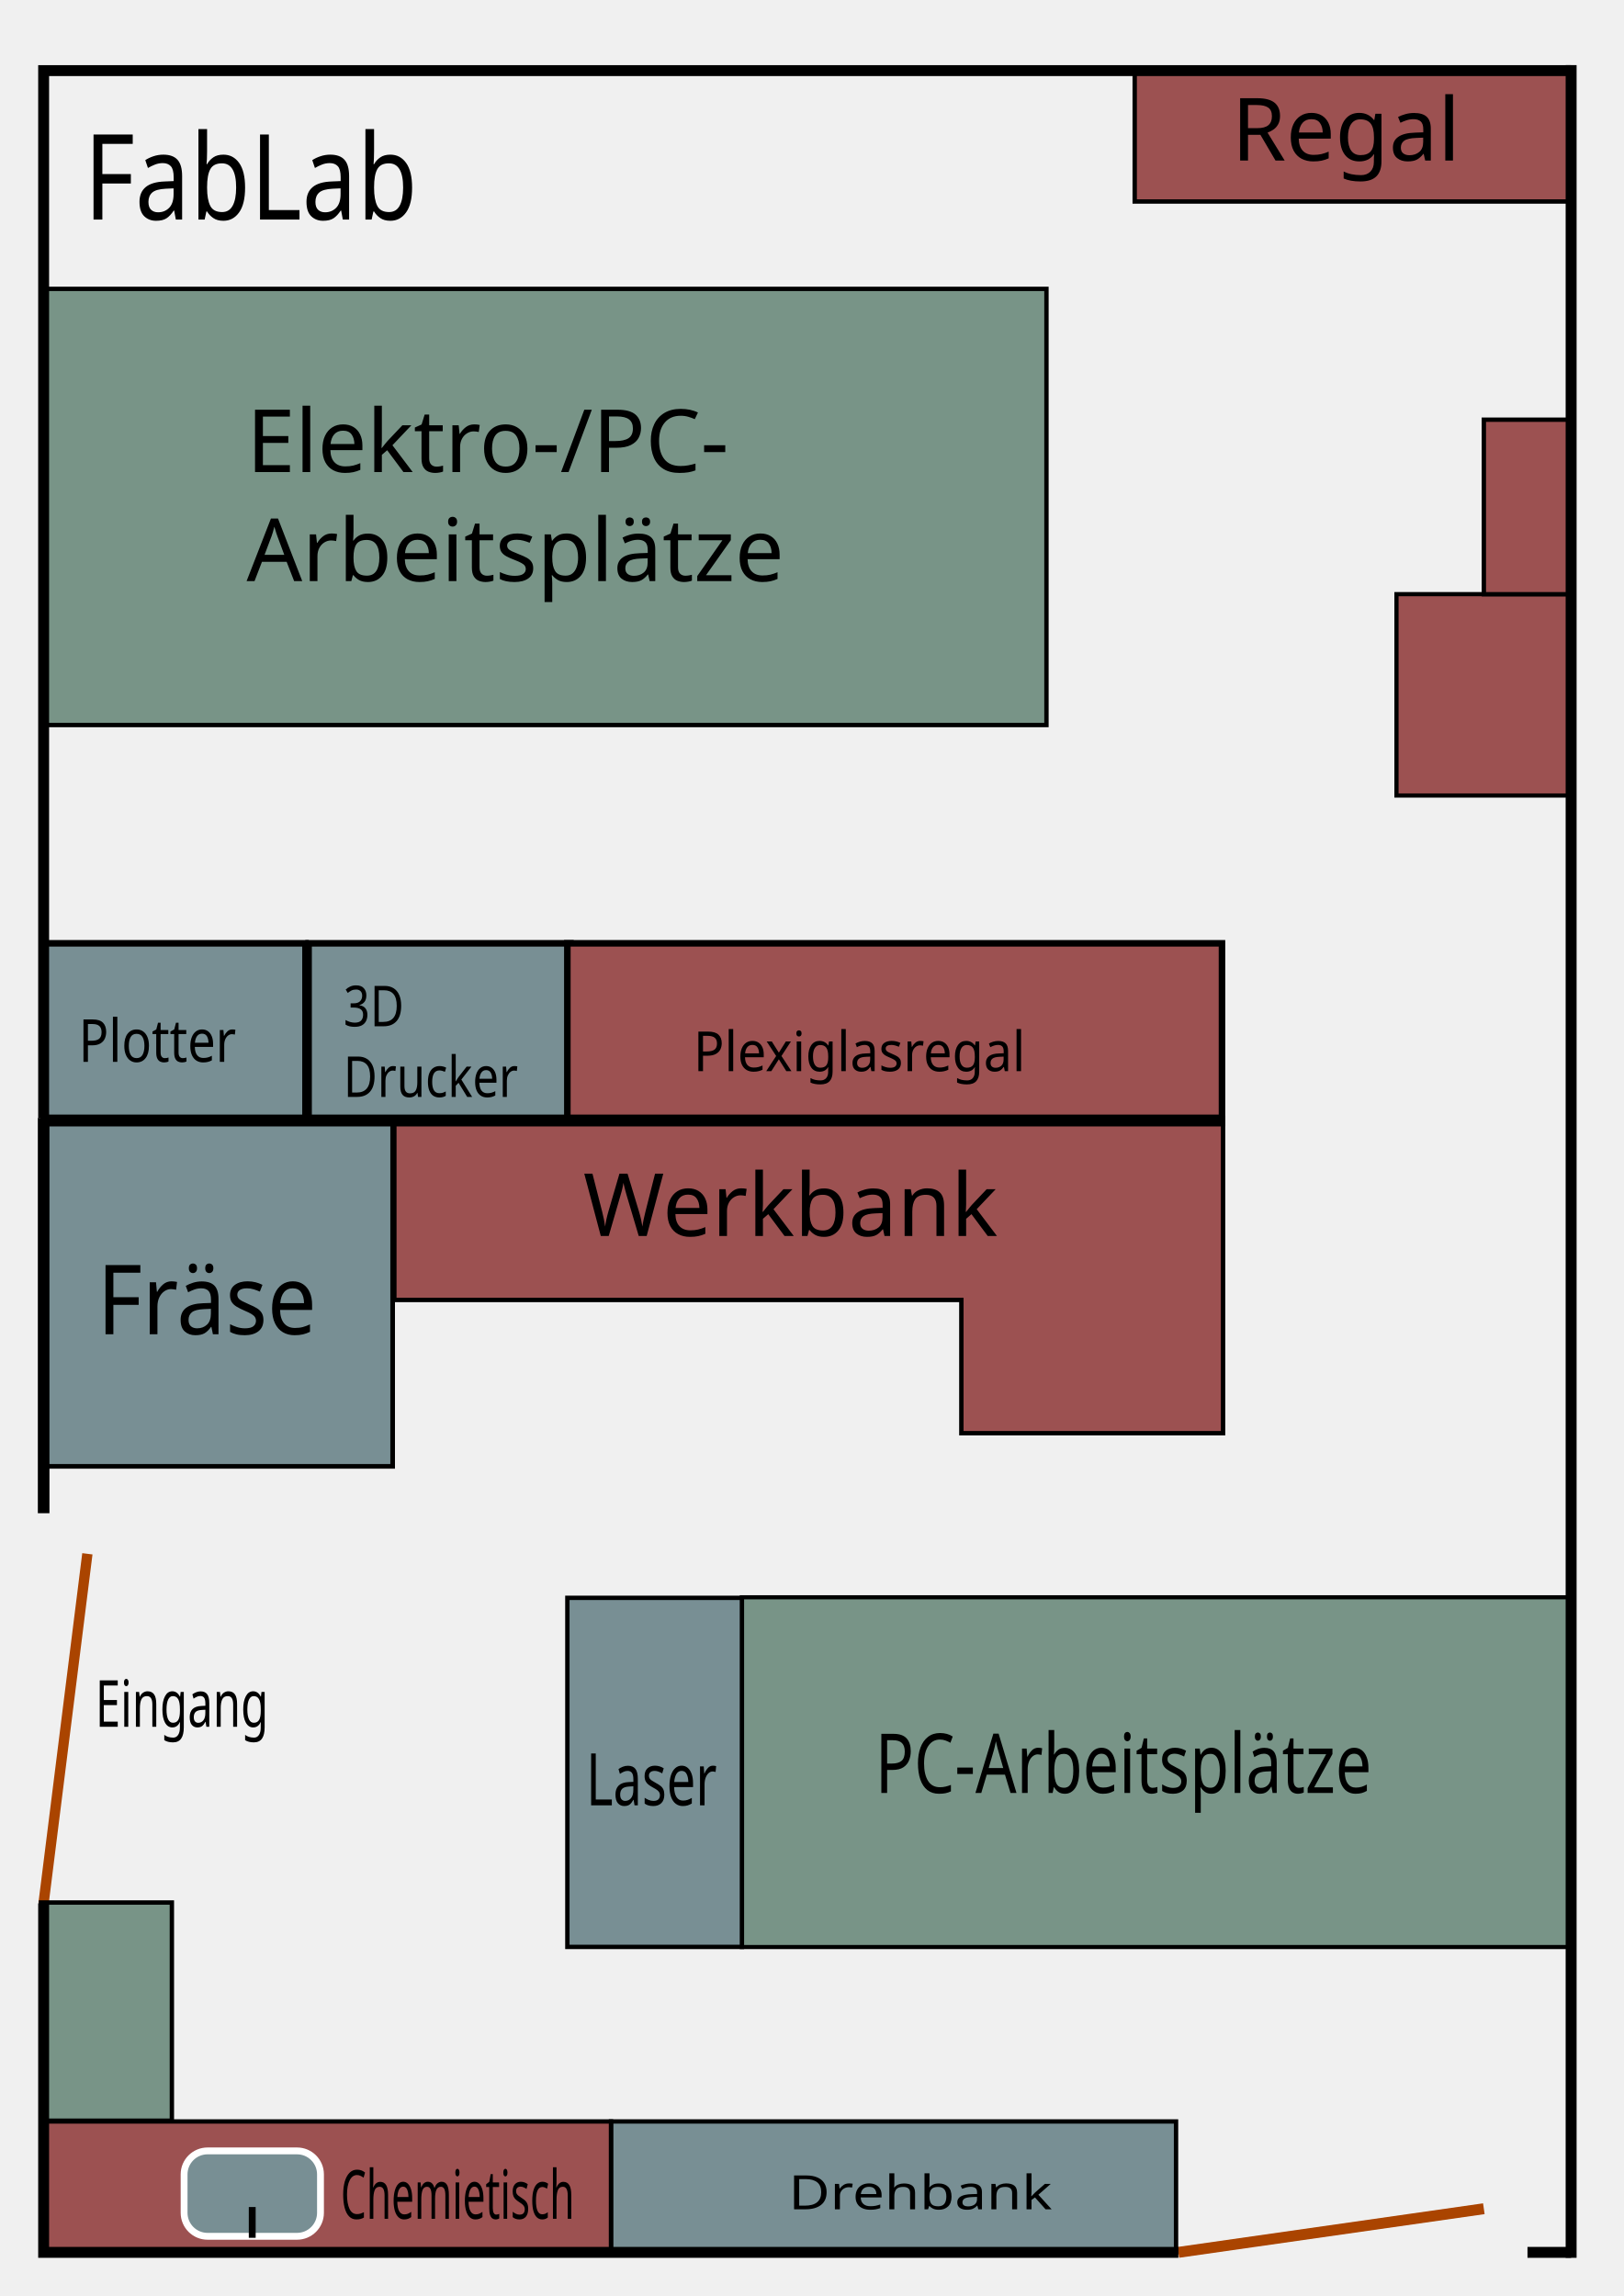
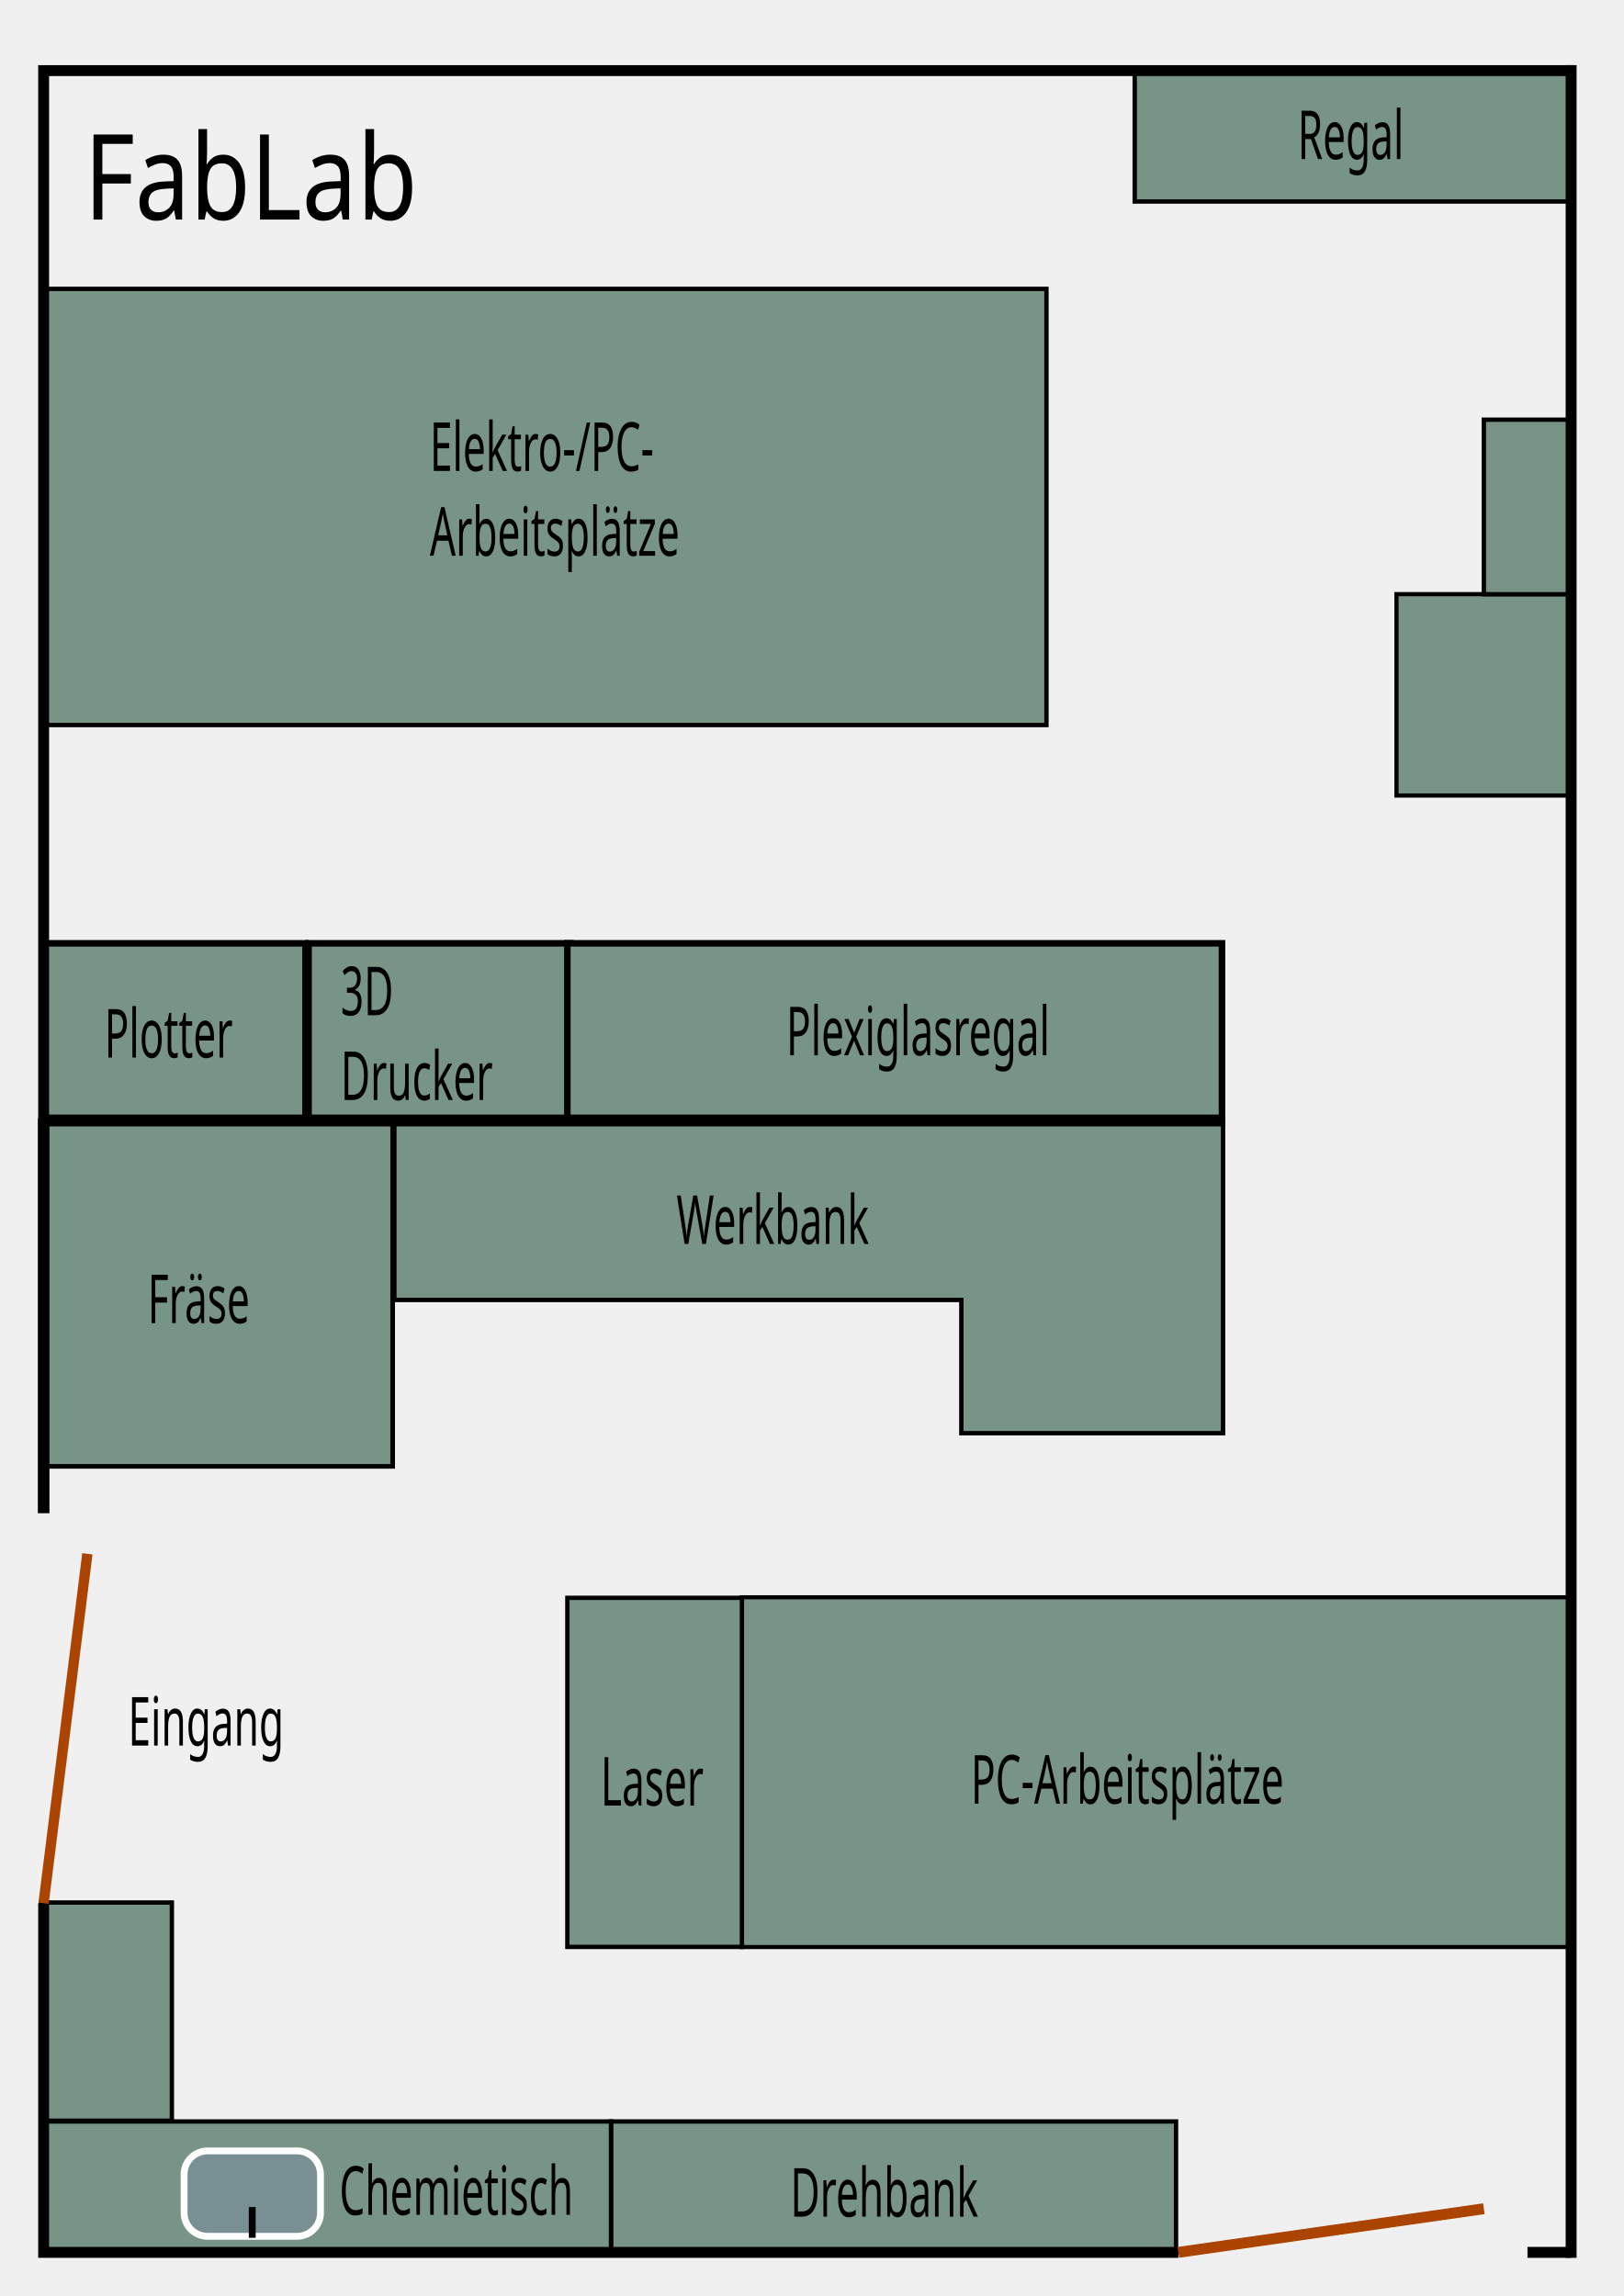
<svg xmlns="http://www.w3.org/2000/svg" xmlns:ns1="http://www.openswatchbook.org/uri/2009/osb" width="210mm" height="297mm" viewBox="0 0 744.094 1052.362" id="svg2" version="1.1">
  <defs id="defs4">
    <linearGradient id="linearGradient5711" ns1:paint="solid">
      <stop style="stop-color:#000000;stop-opacity:1;" offset="0" id="stop5713" />
    </linearGradient>
  </defs>
-   <g id="layer1">
-     <path style="fill:#aa4400;fill-rule:evenodd;stroke:#aa4400;stroke-width:4.726;stroke-linecap:butt;stroke-linejoin:miter;stroke-miterlimit:4;stroke-dasharray:none;stroke-opacity:1" d="M 19.961,872.347 40.039,712.177" id="path4174" />
-     <path style="fill:none;fill-rule:evenodd;stroke:#aa4400;stroke-width:5;stroke-linecap:butt;stroke-linejoin:miter;stroke-opacity:1;stroke-miterlimit:4;stroke-dasharray:none" d="m 540,1032.362 140,-20" id="path4176" />
-     <path style="fill:none;fill-rule:evenodd;stroke:#000000;stroke-width:5;stroke-linecap:butt;stroke-linejoin:miter;stroke-opacity:1;stroke-miterlimit:4;stroke-dasharray:none" d="m 700,1032.362 20,0" id="path4178" />
-     <rect style="opacity:1;fill:#788f94;stroke:#000000;stroke-width:3;stroke-miterlimit:4;stroke-dasharray:none;stroke-opacity:1;fill-opacity:1" id="rect4180" width="120" height="80" x="20" y="432.362" />
-     <rect style="opacity:1;fill:#788f94;stroke:#000000;stroke-width:3;stroke-miterlimit:4;stroke-dasharray:none;stroke-opacity:1;fill-opacity:1" id="rect4182" width="120" height="80" x="141.414" y="432.362" />
-     <rect style="opacity:1;fill:#9c5151;stroke:#000000;stroke-width:3;stroke-miterlimit:4;stroke-dasharray:none;stroke-opacity:1;fill-opacity:1" id="rect4184" width="300" height="80" x="260" y="432.362" />
-     <text xml:space="preserve" style="font-style:normal;font-weight:normal;font-size:24.378px;line-height:125%;font-family:sans-serif;letter-spacing:0px;word-spacing:0px;fill:#000000;fill-opacity:1;stroke:none;stroke-width:2;stroke-linecap:butt;stroke-linejoin:miter;stroke-miterlimit:4;stroke-dasharray:none;stroke-opacity:1" x="330.934" y="471.455" id="text4186" transform="scale(0.9602761,1.041367)">
-       <tspan id="tspan4188" x="330.934" y="471.455">Plexiglasregal</tspan>
-     </text>
-     <text xml:space="preserve" style="font-style:normal;font-weight:normal;font-size:24.904px;line-height:125%;font-family:sans-serif;letter-spacing:0px;word-spacing:0px;fill:#000000;fill-opacity:1;stroke:none;stroke-width:1px;stroke-linecap:butt;stroke-linejoin:miter;stroke-opacity:1" x="39.367" y="445.458" id="text4190" transform="scale(0.9152887,1.092551)">
-       <tspan x="39.367" y="445.458" id="tspan4194">Plotter</tspan>
-     </text>
-     <text xml:space="preserve" style="font-style:normal;font-weight:normal;font-size:23.503px;line-height:125%;font-family:sans-serif;letter-spacing:0px;word-spacing:0px;fill:#000000;fill-opacity:1;stroke:none;stroke-width:1px;stroke-linecap:butt;stroke-linejoin:miter;stroke-opacity:1" x="173.448" y="426.811" id="text4198" transform="scale(0.9073658,1.102091)">
-       <tspan id="tspan4200" x="173.448" y="426.811">3D</tspan>
-       <tspan x="173.448" y="456.19" id="tspan4202">Drucker</tspan>
-     </text>
-     <text xml:space="preserve" style="font-style:normal;font-weight:normal;font-size:49.585px;line-height:125%;font-family:sans-serif;letter-spacing:0px;word-spacing:0px;fill:#000000;fill-opacity:1;stroke:none;stroke-width:1px;stroke-linecap:butt;stroke-linejoin:miter;stroke-opacity:1" x="42.404" y="91.365" id="text4204" transform="scale(0.9078333,1.101524)">
-       <tspan id="tspan4206" x="42.404" y="91.365">FabLab</tspan>
-     </text>
-     <rect style="opacity:1;fill:#9c5151;stroke:#000000;stroke-width:2;stroke-miterlimit:4;stroke-dasharray:none;stroke-opacity:1;fill-opacity:1" id="Regal" width="200" height="60" x="520" y="32.362" />
-     <text xml:space="preserve" style="font-style:normal;font-weight:normal;font-size:40px;line-height:125%;font-family:sans-serif;letter-spacing:0px;word-spacing:0px;fill:#000000;fill-opacity:1;stroke:none;stroke-width:1px;stroke-linecap:butt;stroke-linejoin:miter;stroke-opacity:1;" x="564.444" y="73.575" id="text4210">
-       <tspan id="tspan4212" x="564.444" y="73.575">Regal</tspan>
-     </text>
-     <rect style="opacity:1;fill:#788f94;fill-opacity:1;stroke:#000000;stroke-width:2.123;stroke-miterlimit:4;stroke-dasharray:none;stroke-opacity:1" id="rect4214" width="159.877" height="157.934" x="20.062" y="514.165" />
-     <text xml:space="preserve" style="font-style:normal;font-weight:normal;font-size:42.135px;line-height:125%;font-family:sans-serif;letter-spacing:0px;word-spacing:0px;fill:#000000;fill-opacity:1;stroke:none;stroke-width:1px;stroke-linecap:butt;stroke-linejoin:miter;stroke-opacity:1" x="46.886" y="580.166" id="text4220" transform="scale(0.9486899,1.054085)">
-       <tspan id="tspan4222" x="46.886" y="580.166">Fräse</tspan>
-     </text>
-     <path style="opacity:1;fill:#9c5151;fill-opacity:1;fill-rule:evenodd;stroke:#000000;stroke-width:2.017;stroke-linecap:butt;stroke-linejoin:miter;stroke-miterlimit:4;stroke-dasharray:none;stroke-opacity:1" d="m 180.716,514.412 379.775,0 0,142.484 -119.929,0 0,-61.065 -259.846,0 z" id="Werkbank" />
-     <text xml:space="preserve" style="font-style:normal;font-weight:normal;font-size:40px;line-height:125%;font-family:sans-serif;letter-spacing:0px;word-spacing:0px;fill:#000000;fill-opacity:1;stroke:none;stroke-width:1px;stroke-linecap:butt;stroke-linejoin:miter;stroke-opacity:1" x="267.272" y="566.504" id="text4251">
-       <tspan id="tspan4253" x="267.272" y="566.504">Werkbank</tspan>
-     </text>
-     <rect style="opacity:1;fill:#788f94;fill-opacity:1;stroke:#000000;stroke-width:1.996;stroke-miterlimit:4;stroke-dasharray:none;stroke-opacity:1" id="Drehbanktisch" width="258.944" height="60.004" x="279.998" y="972.36" />
-     <rect style="opacity:1;fill:#9c5151;fill-opacity:1;stroke:#000000;stroke-width:2;stroke-miterlimit:4;stroke-dasharray:none;stroke-opacity:1" id="Chemietisch" width="260" height="60" x="20" y="972.362" />
+   <g id="layer1" style="display:inline">
+     <rect style="opacity:1;fill:#789487;fill-opacity:1;stroke:#000000;stroke-width:3;stroke-miterlimit:4;stroke-dasharray:none;stroke-opacity:1" id="rect4180" width="120" height="80" x="20" y="432.362" />
+     <rect style="opacity:1;fill:#789487;fill-opacity:1;stroke:#000000;stroke-width:3;stroke-miterlimit:4;stroke-dasharray:none;stroke-opacity:1" id="rect4182" width="120" height="80" x="141.414" y="432.362" />
+     <rect style="opacity:1;fill:#789487;fill-opacity:1;stroke:#000000;stroke-width:3;stroke-miterlimit:4;stroke-dasharray:none;stroke-opacity:1" id="rect4184" width="300" height="80" x="260" y="432.362" />
+     <rect style="opacity:1;fill:#789487;fill-opacity:1;stroke:#000000;stroke-width:2;stroke-miterlimit:4;stroke-dasharray:none;stroke-opacity:1" id="Regal" width="200" height="60" x="520" y="32.362" />
+     <rect style="opacity:1;fill:#789487;fill-opacity:1;stroke:#000000;stroke-width:2.123;stroke-miterlimit:4;stroke-dasharray:none;stroke-opacity:1" id="rect4214" width="159.877" height="157.934" x="20.062" y="514.165" />
+     <path style="opacity:1;fill:#789487;fill-opacity:1;fill-rule:evenodd;stroke:#000000;stroke-width:2.017;stroke-linecap:butt;stroke-linejoin:miter;stroke-miterlimit:4;stroke-dasharray:none;stroke-opacity:1" d="m 180.716,514.412 379.775,0 0,142.484 -119.929,0 0,-61.065 -259.846,0 z" id="Werkbank" />
+     <rect style="opacity:1;fill:#789487;fill-opacity:1;stroke:#000000;stroke-width:1.996;stroke-miterlimit:4;stroke-dasharray:none;stroke-opacity:1" id="Drehbanktisch" width="258.944" height="60.004" x="279.998" y="972.36" />
+     <rect style="opacity:1;fill:#789487;fill-opacity:1;stroke:#000000;stroke-width:2;stroke-miterlimit:4;stroke-dasharray:none;stroke-opacity:1" id="Chemietisch" width="260" height="60" x="20" y="972.362" />
    <rect style="opacity:1;fill:#789487;fill-opacity:1;stroke:#000000;stroke-width:2;stroke-miterlimit:4;stroke-dasharray:none;stroke-opacity:1" id="rect4259" width="60" height="100" x="18.763" y="872.009" />
-     <text xml:space="preserve" style="font-style:normal;font-weight:normal;font-size:23.799px;line-height:125%;font-family:sans-serif;letter-spacing:0px;word-spacing:0px;fill:#000000;fill-opacity:1;stroke:none;stroke-width:1px;stroke-linecap:butt;stroke-linejoin:miter;stroke-opacity:1" x="329.906" y="1109.19" id="text4264" transform="scale(1.095365,0.9129374)">
-       <tspan id="tspan4266" x="329.906" y="1109.19">Drehbank</tspan>
-     </text>
-     <text xml:space="preserve" style="font-style:normal;font-weight:normal;font-size:24.035px;line-height:125%;font-family:sans-serif;letter-spacing:0px;word-spacing:0px;fill:#000000;fill-opacity:1;stroke:none;stroke-width:1px;stroke-linecap:butt;stroke-linejoin:miter;stroke-opacity:1" x="201.921" y="786.331" id="text4268" transform="scale(0.7732069,1.293315)">
-       <tspan id="tspan4270" x="201.921" y="786.331">Chemietisch</tspan>
-     </text>
    <g id="g5737">
      <rect ry="10.756" y="985.856" x="84.363" height="39.141" width="62.506" id="rect4272" style="opacity:1;fill:#788f94;fill-opacity:1;stroke:#ffffff;stroke-width:3.141;stroke-linecap:butt;stroke-linejoin:round;stroke-miterlimit:4;stroke-dasharray:none;stroke-opacity:1" />
      <rect rx="0" ry="6.395" y="1012.24" x="114.675" height="12.79" width="1.827" id="rect5731" style="opacity:1;fill:#000000;fill-opacity:1;stroke:#000000;stroke-width:1.316;stroke-linecap:butt;stroke-linejoin:miter;stroke-miterlimit:4;stroke-dasharray:none;stroke-opacity:1" />
    </g>
    <rect style="opacity:1;fill:#789487;fill-opacity:1;fill-rule:nonzero;stroke:#000000;stroke-width:2;stroke-linecap:butt;stroke-linejoin:miter;stroke-miterlimit:4;stroke-dasharray:none;stroke-opacity:1" id="rect5865" width="459.516" height="199.918" x="20.041" y="132.403" />
-     <text xml:space="preserve" style="font-style:normal;font-weight:normal;font-size:40px;line-height:125%;font-family:sans-serif;letter-spacing:0px;word-spacing:0px;fill:#000000;fill-opacity:1;stroke:none;stroke-width:1px;stroke-linecap:butt;stroke-linejoin:miter;stroke-opacity:1" x="113" y="216.362" id="text5877">
-       <tspan id="tspan5879" x="113" y="216.362">Elektro-/PC-</tspan>
-       <tspan x="113" y="266.362" id="tspan5881">Arbeitsplätze</tspan>
-     </text>
-     <text xml:space="preserve" style="font-style:normal;font-weight:normal;font-size:24.794px;line-height:125%;font-family:sans-serif;letter-spacing:0px;word-spacing:0px;fill:#000000;fill-opacity:1;stroke:none;stroke-width:1px;stroke-linecap:butt;stroke-linejoin:miter;stroke-opacity:1" x="52.489" y="659.163" id="text5883" transform="scale(0.8328432,1.200706)">
-       <tspan id="tspan5885" x="52.489" y="659.163">Eingang</tspan>
-     </text>
    <rect style="opacity:1;fill:#789487;fill-opacity:1;fill-rule:nonzero;stroke:#000000;stroke-width:1.888;stroke-linecap:butt;stroke-linejoin:miter;stroke-miterlimit:4;stroke-dasharray:none;stroke-opacity:1" id="Schublade_18" width="380.112" height="160.313" x="339.944" y="732.105" />
-     <rect style="opacity:1;fill:#788f94;fill-opacity:1;fill-rule:nonzero;stroke:#000000;stroke-width:2;stroke-linecap:butt;stroke-linejoin:miter;stroke-miterlimit:4;stroke-dasharray:none;stroke-opacity:1" id="rect5889" width="80" height="160" x="260" y="732.362" />
-     <text xml:space="preserve" style="font-style:normal;font-weight:normal;font-size:28.013px;line-height:125%;font-family:sans-serif;letter-spacing:0px;word-spacing:0px;fill:#000000;fill-opacity:1;stroke:none;stroke-width:1px;stroke-linecap:butt;stroke-linejoin:miter;stroke-opacity:1" x="319.037" y="696.672" id="text5891" transform="scale(0.841943,1.187729)">
-       <tspan id="tspan5893" x="319.037" y="696.672">Laser</tspan>
-     </text>
-     <text xml:space="preserve" style="font-style:normal;font-weight:normal;font-size:33.446px;line-height:125%;font-family:sans-serif;letter-spacing:0px;word-spacing:0px;fill:#000000;fill-opacity:1;stroke:none;stroke-width:1px;stroke-linecap:butt;stroke-linejoin:miter;stroke-opacity:1" x="454.839" y="724.574" id="text5895" transform="scale(0.8816994,1.134173)">
-       <tspan id="tspan5897" x="454.839" y="724.574">PC-Arbeitsplätze</tspan>
-     </text>
-     <rect style="opacity:1;fill:#9c5151;fill-opacity:1;fill-rule:nonzero;stroke:#000000;stroke-width:1.922;stroke-linecap:butt;stroke-linejoin:miter;stroke-miterlimit:4;stroke-dasharray:none;stroke-opacity:1" id="0815" width="80.078" height="92.299" x="639.961" y="272.323" />
-     <rect style="opacity:1;fill:#9c5151;fill-opacity:1;fill-rule:nonzero;stroke:#000000;stroke-width:2;stroke-linecap:butt;stroke-linejoin:miter;stroke-miterlimit:4;stroke-dasharray:none;stroke-opacity:1" id="rect5901" width="40" height="80" x="680" y="192.362" />
+     <rect style="opacity:1;fill:#789487;fill-opacity:1;fill-rule:nonzero;stroke:#000000;stroke-width:2;stroke-linecap:butt;stroke-linejoin:miter;stroke-miterlimit:4;stroke-dasharray:none;stroke-opacity:1" id="rect5889" width="80" height="160" x="260" y="732.362" />
+     <rect style="opacity:1;fill:#789487;fill-opacity:1;fill-rule:nonzero;stroke:#000000;stroke-width:1.922;stroke-linecap:butt;stroke-linejoin:miter;stroke-miterlimit:4;stroke-dasharray:none;stroke-opacity:1" id="0815" width="80.078" height="92.299" x="639.961" y="272.323" />
+     <rect style="opacity:1;fill:#789487;fill-opacity:1;fill-rule:nonzero;stroke:#000000;stroke-width:2;stroke-linecap:butt;stroke-linejoin:miter;stroke-miterlimit:4;stroke-dasharray:none;stroke-opacity:1" id="rect5901" width="40" height="80" x="680" y="192.362" />
+ 



    text
       xml:space="preserve"
       style="font-style:normal;font-weight:normal;font-size:19.3719883px;line-height:125%;font-family:sans-serif;letter-spacing:0px;word-spacing:0px;fill:#000000;fill-opacity:1;stroke:none;stroke-width:1px;stroke-linecap:butt;stroke-linejoin:miter;stroke-opacity:1"
       x="686.96277"
       y="309.07123"
       id="text5903"
       sodipodi:linespacing="125%"
       transform="scale(0.95558616,1.0464781)"&gt;<tspan id="tspan5905" x="686.963" y="309.071">Regal</tspan>
  </g>
-   <path style="fill:none;fill-rule:evenodd;stroke:#000000;stroke-width:5;stroke-linecap:butt;stroke-linejoin:miter;stroke-opacity:1;stroke-miterlimit:4;stroke-dasharray:none" d="m 20,872.362 0,160 520,0" id="path4154" />
-   <path style="fill:none;fill-rule:evenodd;stroke:#000000;stroke-width:5.013;stroke-linecap:butt;stroke-linejoin:miter;stroke-miterlimit:4;stroke-dasharray:none;stroke-opacity:1" d="M 720,29.843 720,1034.862" id="path4162" />
-   <path style="fill:none;fill-rule:evenodd;stroke:#000000;stroke-width:5;stroke-linecap:butt;stroke-linejoin:miter;stroke-miterlimit:4;stroke-dasharray:none;stroke-opacity:1" d="m 20,513.791 541.429,0" id="path4164" />
-   <path style="fill:none;fill-rule:evenodd;stroke:#000000;stroke-width:5.321;stroke-linecap:butt;stroke-linejoin:miter;stroke-miterlimit:4;stroke-dasharray:none;stroke-opacity:1" d="m 20,512.362 0,181.213" id="path4170" />
-   <path style="fill:none;fill-rule:evenodd;stroke:#000000;stroke-width:5;stroke-linecap:butt;stroke-linejoin:miter;stroke-opacity:1;stroke-miterlimit:4;stroke-dasharray:none" d="m 720,32.362 -700,0 0,480" id="path4168" />
+   <g id="layer2" style="display:inline">
+     <text xml:space="preserve" style="font-style:normal;font-weight:normal;font-size:24.035px;line-height:125%;font-family:sans-serif;letter-spacing:0px;word-spacing:0px;fill:#000000;fill-opacity:1;stroke:none;stroke-width:1px;stroke-linecap:butt;stroke-linejoin:miter;stroke-opacity:1" x="201.14" y="784.931" id="text4268" transform="scale(0.7732069,1.293315)">
+       <tspan id="tspan4270" x="201.14" y="784.931">Chemietisch</tspan>
+     </text>
+     <text xml:space="preserve" style="font-style:normal;font-weight:normal;font-size:24.035px;line-height:125%;font-family:sans-serif;letter-spacing:0px;word-spacing:0px;fill:#000000;fill-opacity:1;stroke:none;stroke-width:1px;stroke-linecap:butt;stroke-linejoin:miter;stroke-opacity:1" x="468.441" y="785.567" id="text4268-6" transform="scale(0.7732069,1.293315)">
+       <tspan id="tspan4270-9" x="468.441" y="785.567">Drehbank</tspan>
+     </text>
+     <text xml:space="preserve" style="font-style:normal;font-weight:normal;font-size:24.035px;line-height:125%;font-family:sans-serif;letter-spacing:0px;word-spacing:0px;display:inline;fill:#000000;fill-opacity:1;stroke:none;stroke-width:1px;stroke-linecap:butt;stroke-linejoin:miter;stroke-opacity:1" x="575.441" y="639.214" id="text4268-3" transform="scale(0.7732069,1.293315)">
+       <tspan id="tspan4270-1" x="575.441" y="639.214">PC-Arbeitsplätze</tspan>
+     </text>
+     <text xml:space="preserve" style="font-style:normal;font-weight:normal;font-size:24.035px;line-height:125%;font-family:sans-serif;letter-spacing:0px;word-spacing:0px;display:inline;fill:#000000;fill-opacity:1;stroke:none;stroke-width:1px;stroke-linecap:butt;stroke-linejoin:miter;stroke-opacity:1" x="356.011" y="639.888" id="text4268-4" transform="scale(0.7732069,1.293315)">
+       <tspan id="tspan4270-4" x="356.011" y="639.888">Laser</tspan>
+     </text>
+     <text xml:space="preserve" style="font-style:normal;font-weight:normal;font-size:24.035px;line-height:125%;font-family:sans-serif;letter-spacing:0px;word-spacing:0px;display:inline;fill:#000000;fill-opacity:1;stroke:none;stroke-width:1px;stroke-linecap:butt;stroke-linejoin:miter;stroke-opacity:1" x="87.527" y="468.913" id="text4268-8" transform="scale(0.7732069,1.293315)">
+       <tspan id="tspan4270-47" x="87.527" y="468.913">Fräse</tspan>
+     </text>
+     <text xml:space="preserve" style="font-style:normal;font-weight:normal;font-size:24.035px;line-height:125%;font-family:sans-serif;letter-spacing:0px;word-spacing:0px;display:inline;fill:#000000;fill-opacity:1;stroke:none;stroke-width:1px;stroke-linecap:butt;stroke-linejoin:miter;stroke-opacity:1" x="75.933" y="618.622" id="text4268-37" transform="scale(0.7732069,1.293315)">
+       <tspan id="tspan4270-0" x="75.933" y="618.622">Eingang</tspan>
+     </text>
+     <text xml:space="preserve" style="font-style:normal;font-weight:normal;font-size:24.035px;line-height:125%;font-family:sans-serif;letter-spacing:0px;word-spacing:0px;display:inline;fill:#000000;fill-opacity:1;stroke:none;stroke-width:1px;stroke-linecap:butt;stroke-linejoin:miter;stroke-opacity:1" x="400.929" y="440.854" id="text4268-30" transform="scale(0.7732069,1.293315)">
+       <tspan id="tspan4270-6" x="400.929" y="440.854">Werkbank</tspan>
+     </text>
+     <text xml:space="preserve" style="font-style:normal;font-weight:normal;font-size:24.035px;line-height:125%;font-family:sans-serif;letter-spacing:0px;word-spacing:0px;display:inline;fill:#000000;fill-opacity:1;stroke:none;stroke-width:1px;stroke-linecap:butt;stroke-linejoin:miter;stroke-opacity:1" x="466.038" y="373.99" id="text4268-7" transform="scale(0.7732069,1.293315)">
+       <tspan id="tspan4270-8" x="466.038" y="373.99">Plexiglasregal</tspan>
+     </text>
+     <text xml:space="preserve" style="font-style:normal;font-weight:normal;font-size:24.035px;line-height:125%;font-family:sans-serif;letter-spacing:0px;word-spacing:0px;display:inline;fill:#000000;fill-opacity:1;stroke:none;stroke-width:1px;stroke-linecap:butt;stroke-linejoin:miter;stroke-opacity:1" x="201.931" y="359.8" id="text4268-0" transform="scale(0.7732069,1.293315)">
+       <tspan id="tspan4270-17" x="201.931" y="359.8">3D </tspan>
+       <tspan x="201.931" y="389.844" id="tspan4281">Drucker</tspan>
+     </text>
+     <text xml:space="preserve" style="font-style:normal;font-weight:normal;font-size:24.035px;line-height:125%;font-family:sans-serif;letter-spacing:0px;word-spacing:0px;fill:#000000;fill-opacity:1;stroke:none;stroke-width:1px;stroke-linecap:butt;stroke-linejoin:miter;stroke-opacity:1" x="61.892" y="374.797" id="text4268-9" transform="scale(0.7732069,1.293315)">
+       <tspan id="tspan4270-96" x="61.892" y="374.797">Plotter</tspan>
+     </text>
+     <text xml:space="preserve" style="font-style:normal;font-weight:normal;font-size:24.035px;line-height:125%;font-family:sans-serif;letter-spacing:0px;word-spacing:0px;display:inline;fill:#000000;fill-opacity:1;stroke:none;stroke-width:1px;stroke-linecap:butt;stroke-linejoin:miter;stroke-opacity:1" x="254.761" y="166.908" id="text4268-08" transform="scale(0.7732069,1.293315)">
+       <tspan id="tspan4270-89" x="254.761" y="166.908">Elektro-/PC-</tspan>
+       <tspan x="254.761" y="196.952" id="tspan4304">Arbeitsplätze</tspan>
+     </text>
+     <text xml:space="preserve" style="font-style:normal;font-weight:normal;font-size:24.035px;line-height:125%;font-family:sans-serif;letter-spacing:0px;word-spacing:0px;fill:#000000;fill-opacity:1;stroke:none;stroke-width:1px;stroke-linecap:butt;stroke-linejoin:miter;stroke-opacity:1" x="769.091" y="56.382" id="text4268-01" transform="scale(0.7732069,1.293315)">
+       <tspan id="tspan4270-964" x="769.091" y="56.382">Regal</tspan>
+     </text>
+     <text xml:space="preserve" style="font-style:normal;font-weight:normal;font-size:49.585px;line-height:125%;font-family:sans-serif;letter-spacing:0px;word-spacing:0px;fill:#000000;fill-opacity:1;stroke:none;stroke-width:1px;stroke-linecap:butt;stroke-linejoin:miter;stroke-opacity:1" x="42.404" y="91.365" id="text4204" transform="scale(0.9078333,1.101524)">
+       <tspan id="tspan4206" x="42.404" y="91.365">FabLab</tspan>
+     </text>
+   </g>
+   <g id="layer3" style="display:inline">
+     <path style="fill:none;fill-rule:evenodd;stroke:#000000;stroke-width:5.321;stroke-linecap:butt;stroke-linejoin:miter;stroke-miterlimit:4;stroke-dasharray:none;stroke-opacity:1" d="m 20,512.362 0,181.213" id="path4170" />
+     <path style="fill:none;fill-rule:evenodd;stroke:#000000;stroke-width:5;stroke-linecap:butt;stroke-linejoin:miter;stroke-miterlimit:4;stroke-dasharray:none;stroke-opacity:1" d="m 20,872.362 0,160 520,0" id="path4154" />
+     <path style="fill:none;fill-rule:evenodd;stroke:#000000;stroke-width:5;stroke-linecap:butt;stroke-linejoin:miter;stroke-miterlimit:4;stroke-dasharray:none;stroke-opacity:1" d="m 700,1032.362 20,0" id="path4178" />
+     <path style="fill:none;fill-rule:evenodd;stroke:#000000;stroke-width:5.013;stroke-linecap:butt;stroke-linejoin:miter;stroke-miterlimit:4;stroke-dasharray:none;stroke-opacity:1" d="M 720,29.843 720,1034.862" id="path4162" />
+     <path style="fill:none;fill-rule:evenodd;stroke:#000000;stroke-width:5;stroke-linecap:butt;stroke-linejoin:miter;stroke-miterlimit:4;stroke-dasharray:none;stroke-opacity:1" d="m 720,32.362 -700,0 0,480" id="path4168" />
+     <path style="fill:none;fill-rule:evenodd;stroke:#000000;stroke-width:5;stroke-linecap:butt;stroke-linejoin:miter;stroke-miterlimit:4;stroke-dasharray:none;stroke-opacity:1" d="m 20,513.791 541.429,0" id="path4164" />
+     <path style="fill:none;fill-rule:evenodd;stroke:#aa4400;stroke-width:5;stroke-linecap:butt;stroke-linejoin:miter;stroke-miterlimit:4;stroke-dasharray:none;stroke-opacity:1" d="m 540,1032.362 140,-20" id="path4176" />
+     <path style="fill:#aa4400;fill-rule:evenodd;stroke:#aa4400;stroke-width:4.726;stroke-linecap:butt;stroke-linejoin:miter;stroke-miterlimit:4;stroke-dasharray:none;stroke-opacity:1" d="M 19.961,872.347 40.039,712.177" id="path4174" />
+   </g>
</svg>
